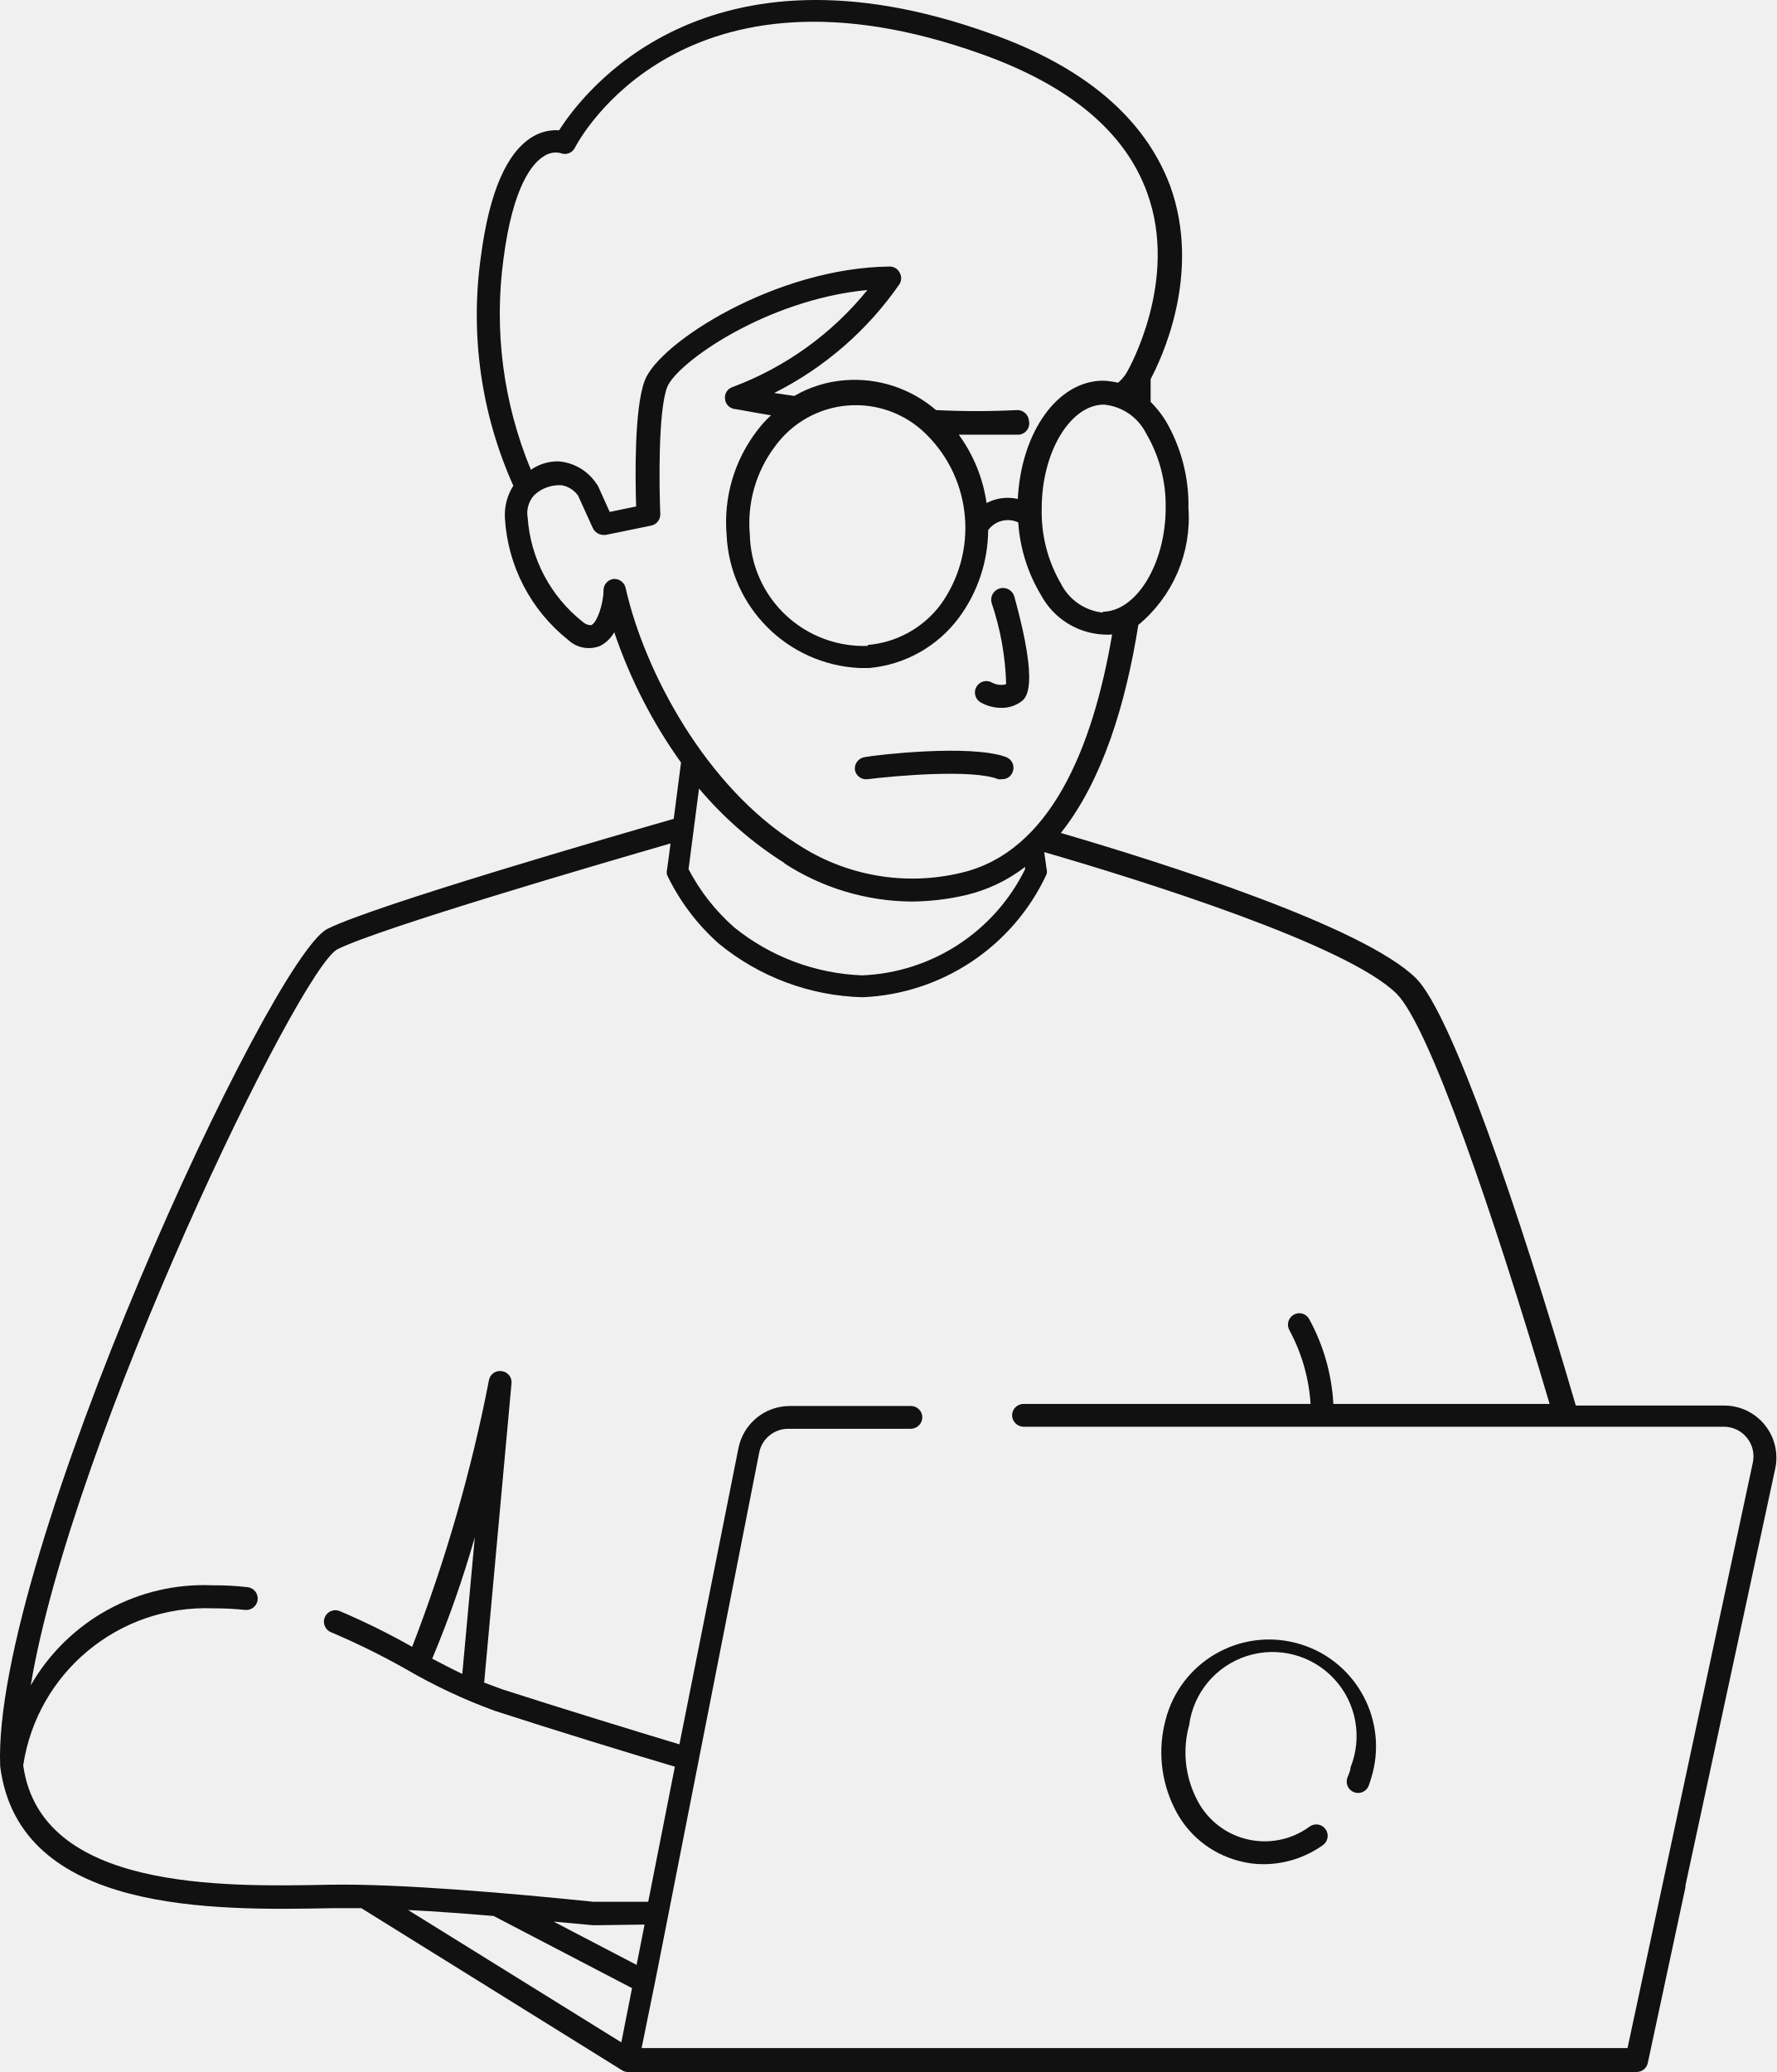
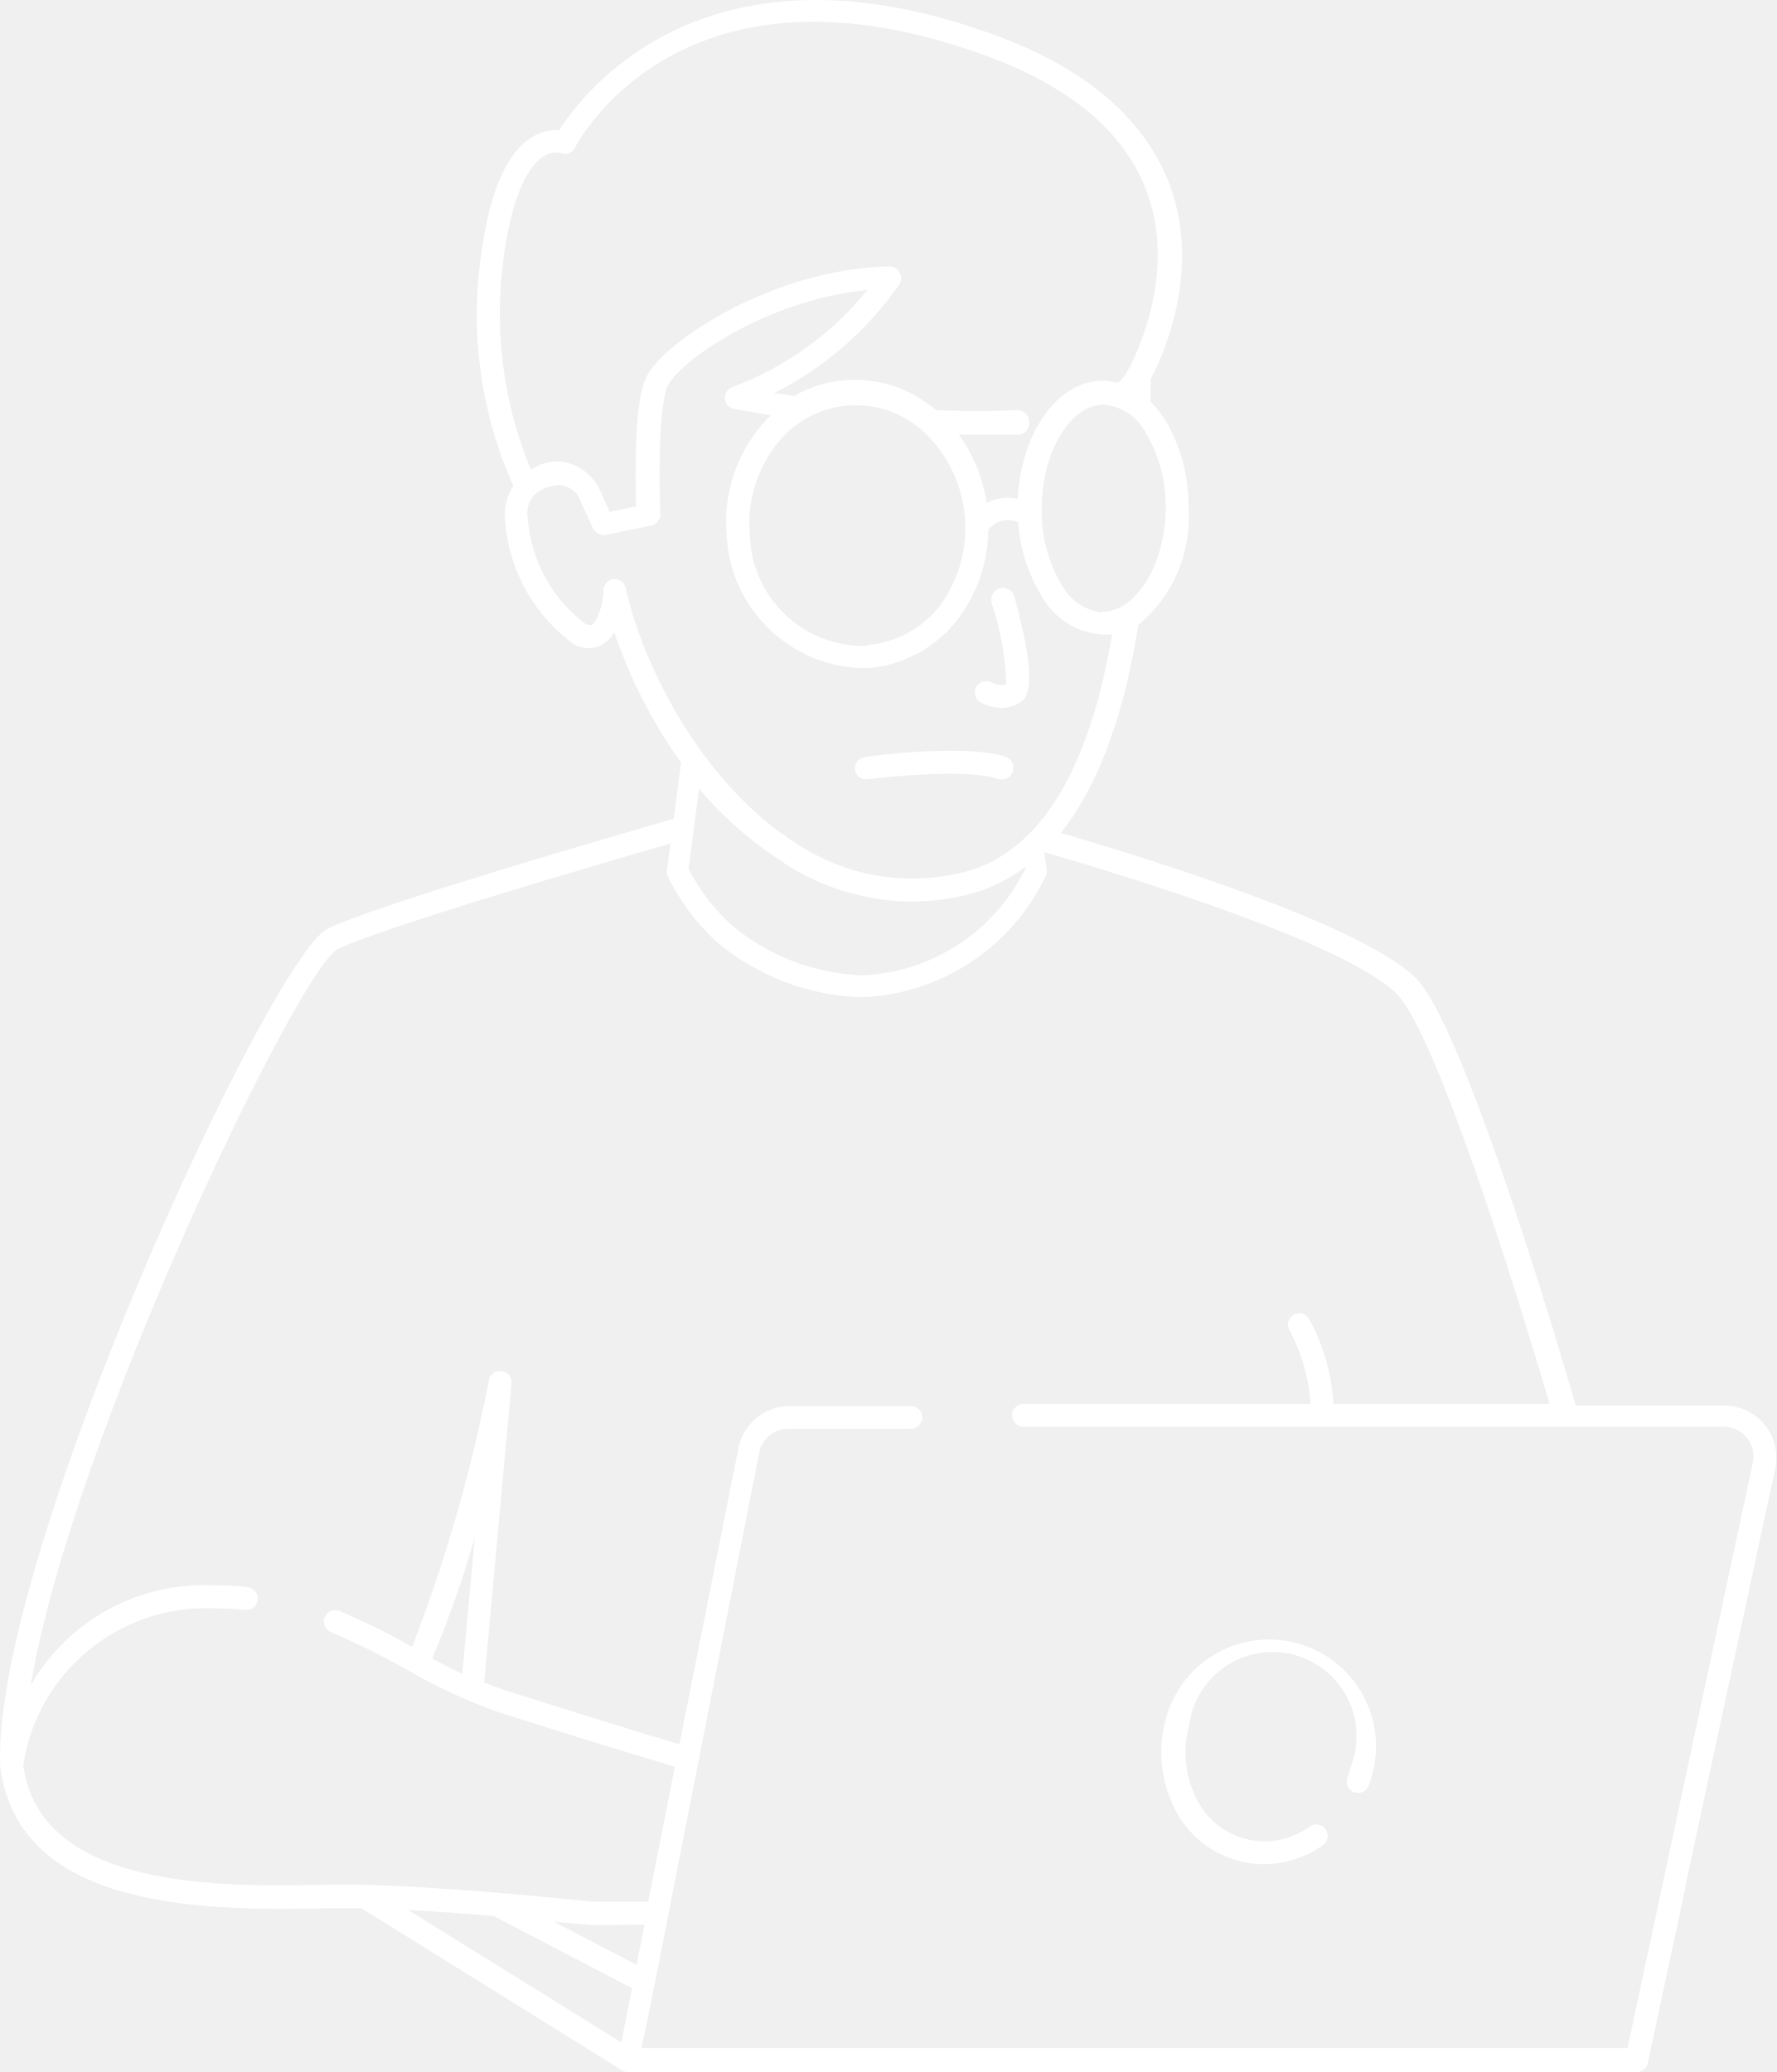
<svg xmlns="http://www.w3.org/2000/svg" class="css-ze2te4 css-qd6ojx" viewBox="0 0 64.815 75.603" id="SVG 67">
-   <g transform="translate(-9.013144, -3.767897) scale(0.8313675)" class="css-1mun45u" fill="#111111">
+   <g transform="translate(-9.013144, -3.767897) scale(0.8313675)" class="css-1mun45u" fill="#FFFFFF">
    <path d="M25.44,88.28q.58,0,1.26,0L38.15,95.4h0a.48.48,0,0,0,.24.07H82.67a.5.5,0,0,0,.49-.4l1.65-7.7s0,0,0,0h0a.22.22,0,0,0,0-.08L88.75,69a2.29,2.29,0,0,0-2.24-2.78H80c-2.55-8.73-5.45-17.16-7-18.74-2.28-2.28-11.09-5.07-15.6-6.39,1.83-2.3,2.85-5.67,3.4-9.13A6.1,6.1,0,0,0,63,26.83,7.32,7.32,0,0,0,62,23a4.63,4.63,0,0,0-.66-.83c0-.35,0-.67,0-1,.41-.77,2.28-4.57.85-8.5C61.07,9.71,58.43,7.46,54.3,6c-12.51-4.49-17.87,2.6-18.92,4.25a2,2,0,0,0-1.14.27c-1.15.67-1.92,2.43-2.29,5.25a18.31,18.31,0,0,0,1.42,10.08A2.38,2.38,0,0,0,33,27.26a7.38,7.38,0,0,0,2.78,5.36,1.32,1.32,0,0,0,1.4.26,1.49,1.49,0,0,0,.62-.6A21.91,21.91,0,0,0,40.73,38l-.32,2.47c-2.47.71-13.12,3.79-15.2,4.83C22.71,46.56,10.47,73,10.85,82.06h0v0C11.68,88.54,20.24,88.38,25.44,88.28Zm.22-42.09c1.87-.93,11.57-3.76,14.61-4.64l-.15,1.13a.46.46,0,0,0,0,.26,9.54,9.54,0,0,0,2.26,3,10.36,10.36,0,0,0,6.31,2.36h0a9.34,9.34,0,0,0,8.08-5.39.46.46,0,0,0,0-.26l-.1-.72c4.34,1.26,13.31,4.07,15.47,6.22,1.42,1.43,4.22,9.56,6.71,18H69.36a8.76,8.76,0,0,0-1.07-3.74.49.49,0,0,0-.68-.17.5.5,0,0,0-.17.69,7.87,7.87,0,0,1,.92,3.22H55.76a.5.5,0,0,0-.5.5.51.51,0,0,0,.5.5H86.51a1.3,1.3,0,0,1,1.26,1.57l-5.5,25.7H39l.61-3,.56-2.84h0l4-20.34a1.3,1.3,0,0,1,1.27-1h5.38a.51.51,0,0,0,.5-.5.5.5,0,0,0-.5-.5H45.5a2.3,2.3,0,0,0-2.25,1.85l-2.59,13c-1.89-.57-5.22-1.59-7.79-2.42l-.78-.29,1.2-13.13a.49.49,0,0,0-.43-.54.49.49,0,0,0-.56.4,68.82,68.82,0,0,1-3.37,11.7,31.37,31.37,0,0,0-3.18-1.57.5.5,0,0,0-.38.93,32.46,32.46,0,0,1,3.29,1.62,24.15,24.15,0,0,0,3.9,1.83c2.62.85,6,1.89,7.9,2.45L39.29,88l-2.4,0c-3.58-.37-8.5-.8-11.55-.75-4.76.1-12.72.25-13.48-5.24a8.11,8.11,0,0,1,8.33-6.89,13.18,13.18,0,0,1,1.41.07.5.5,0,1,0,.1-1,12.51,12.51,0,0,0-1.51-.08,8.77,8.77,0,0,0-8,4.39C14,67.65,24,47,25.66,46.19ZM37.79,29.94h0a.5.5,0,0,0-.46.46c0,.65-.29,1.46-.54,1.57-.06,0-.21,0-.38-.15A6.4,6.4,0,0,1,34,27.26a1.17,1.17,0,0,1,.29-1,1.61,1.61,0,0,1,1.21-.43,1.14,1.14,0,0,1,.62.34l.09.11.65,1.43a.53.53,0,0,0,.46.3h.1l2-.41a.5.5,0,0,0,.4-.51c-.05-1.19-.1-4.51.3-5.56s4.31-3.84,8.79-4.27a13.84,13.84,0,0,1-5.92,4.26.48.48,0,0,0-.33.51.49.49,0,0,0,.4.45c.08,0,.69.13,1.62.28a4.7,4.7,0,0,0-.6.66A6.59,6.59,0,0,0,42.73,28a6.13,6.13,0,0,0,5.83,5.85l.43,0a5.52,5.52,0,0,0,3.93-2.2,6.55,6.55,0,0,0,1.29-3.85,1.07,1.07,0,0,1,1.32-.34,7.08,7.08,0,0,0,1,3.19,3.29,3.29,0,0,0,2.72,1.73h0a2.6,2.6,0,0,0,.4,0c-.85,5-2.72,9.55-6.63,10.46a9.18,9.18,0,0,1-7.2-1.27c-4-2.5-6.7-7.57-7.52-11.23A.51.51,0,0,0,37.79,29.94ZM32.94,15.88c.42-3.23,1.29-4.2,1.77-4.49a.92.92,0,0,1,.73-.14.49.49,0,0,0,.63-.23c.19-.37,4.73-8.83,17.89-4.1C57.8,8.3,60.23,10.33,61.19,13c1.4,3.85-.83,7.76-.87,7.83a1.74,1.74,0,0,1-.41.5,3.51,3.51,0,0,0-.65-.09h0c-2,0-3.6,2.25-3.75,5.19a2,2,0,0,0-1.37.18,6.71,6.71,0,0,0-1.22-3c.9,0,1.79,0,2.64,0A.5.5,0,0,0,56,23a.51.51,0,0,0-.53-.47,34.94,34.94,0,0,1-3.55,0,5.47,5.47,0,0,0-4-1.31,5.2,5.2,0,0,0-2.22.69l-.88-.13A14.74,14.74,0,0,0,50.32,17a.49.49,0,0,0,0-.51.48.48,0,0,0-.43-.26h0c-5,.05-10.13,3.35-10.75,5-.47,1.22-.42,4.34-.38,5.53L37.6,27l-.51-1.13a.24.24,0,0,0-.06-.09,2.2,2.2,0,0,0-1.69-1,2.09,2.09,0,0,0-1.2.37A17.89,17.89,0,0,1,32.94,15.88Zm16,17A5,5,0,0,1,43.75,28a5.6,5.6,0,0,1,1.1-3.87,4.38,4.38,0,0,1,6.64-.54,5.77,5.77,0,0,1,.61,7.51A4.47,4.47,0,0,1,48.91,32.84Zm10.32-1.46h0a2.33,2.33,0,0,1-1.85-1.26,6.25,6.25,0,0,1-.85-3.32c0-2.47,1.26-4.55,2.73-4.55h0a2.31,2.31,0,0,1,1.85,1.26A6.24,6.24,0,0,1,62,26.82C62,29.29,60.7,31.38,59.23,31.38Zm-14,11a10.4,10.4,0,0,0,5.58,1.68,10.81,10.81,0,0,0,2.38-.28,6.79,6.79,0,0,0,2.61-1.24l0,.1a8.35,8.35,0,0,1-7.15,4.66,9.5,9.5,0,0,1-5.62-2.11,8.86,8.86,0,0,1-2-2.55l.46-3.54A16.14,16.14,0,0,0,45.27,42.41ZM31.13,78c-.44-.21-.88-.44-1.32-.67A47.44,47.44,0,0,0,31.68,72Zm8,11-.35,1.77-3.64-1.9,1.74.16Zm-6.63-.38,6.08,3.17-.47,2.38-9.36-5.81C29.9,88.42,31.19,88.51,32.46,88.62Z" />
    <path d="M65.23,86.21a4,4,0,0,0,1.08.14,4.5,4.5,0,0,0,2.58-.83.5.5,0,0,0-.56-.83,3.33,3.33,0,0,1-5-1.26,4.5,4.5,0,0,1-.3-3.18,3.69,3.69,0,1,1,7.08,1.86c0,.15-.08.29-.13.43a.5.5,0,1,0,.94.34c.06-.17.11-.34.16-.52A4.69,4.69,0,1,0,62,80a5.5,5.5,0,0,0,.38,3.88A4.36,4.36,0,0,0,65.23,86.21Z" />
    <path d="M55,34.56a.82.82,0,0,1-.62-.07.5.5,0,0,0-.5.87,1.86,1.86,0,0,0,.91.24,1.45,1.45,0,0,0,.86-.27c.22-.16.82-.59-.29-4.61a.5.5,0,0,0-1,.27A12.16,12.16,0,0,1,55,34.56Z" />
    <path d="M48.92,38.73c1.21-.15,4.6-.45,5.73,0a.51.51,0,0,0,.17,0,.48.48,0,0,0,.47-.33.5.5,0,0,0-.29-.64c-1.57-.58-5.74-.09-6.2,0a.51.51,0,0,0-.44.56A.5.5,0,0,0,48.92,38.73Z" />
  </g>
</svg>
